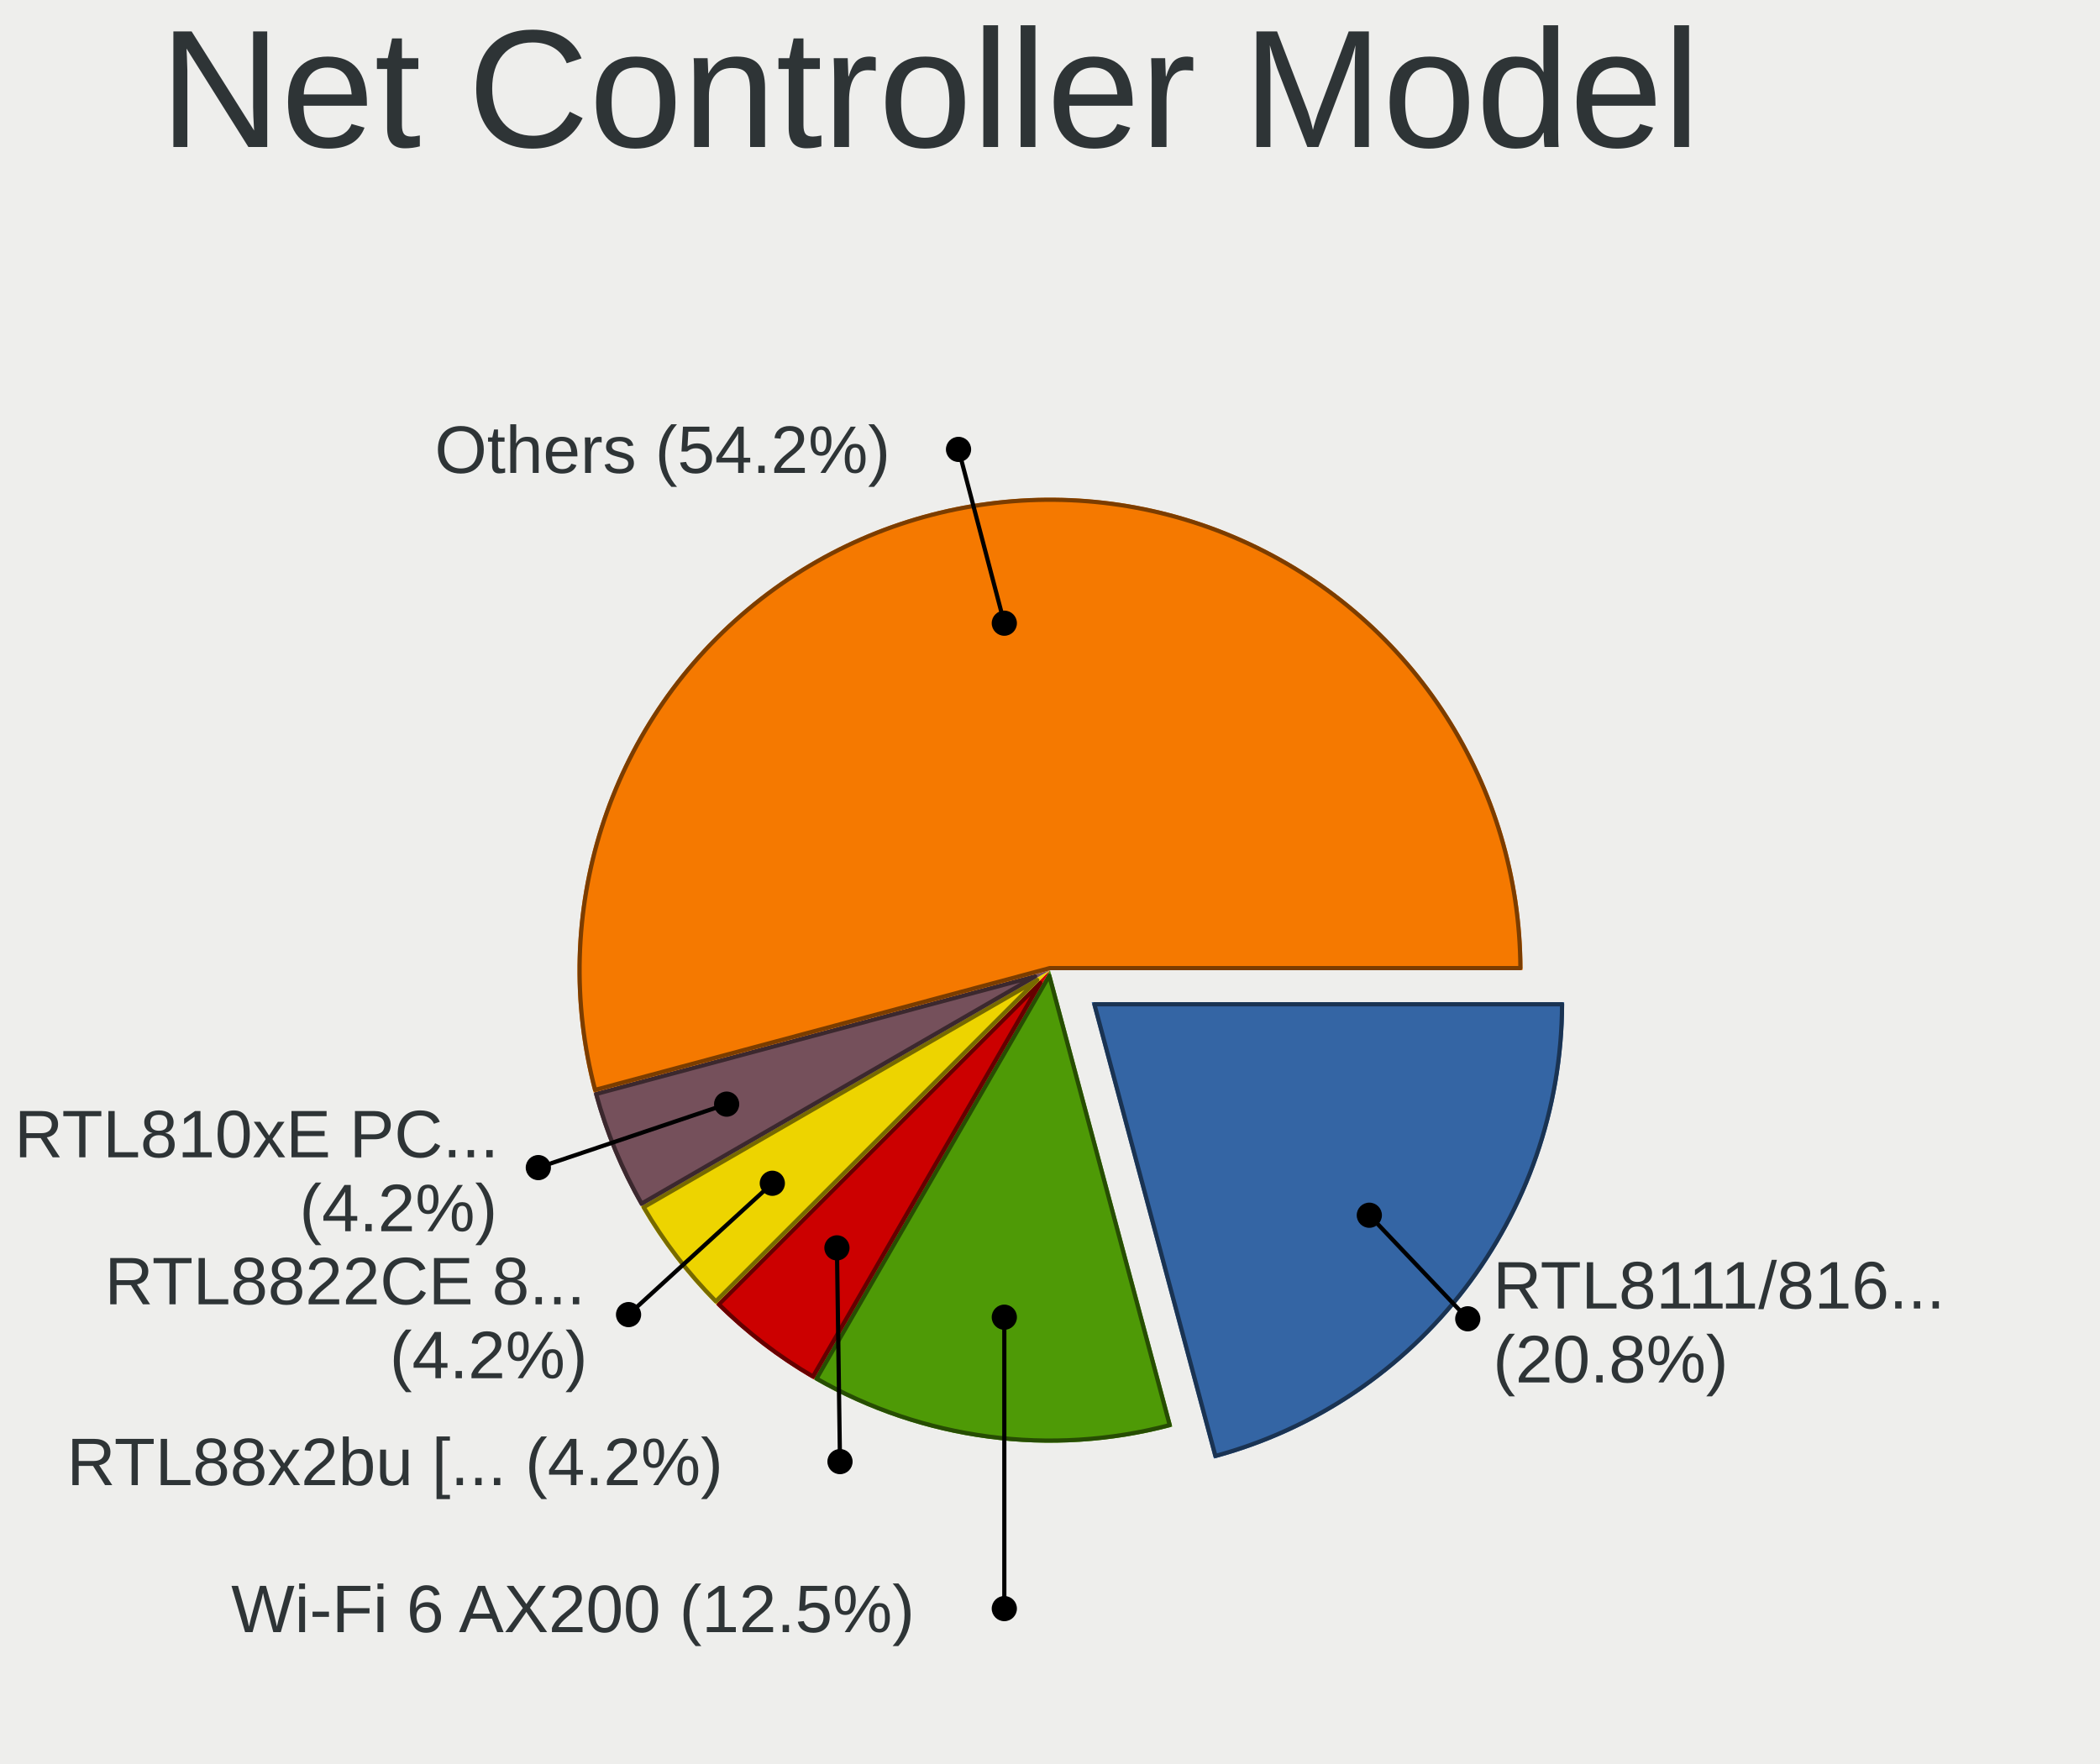
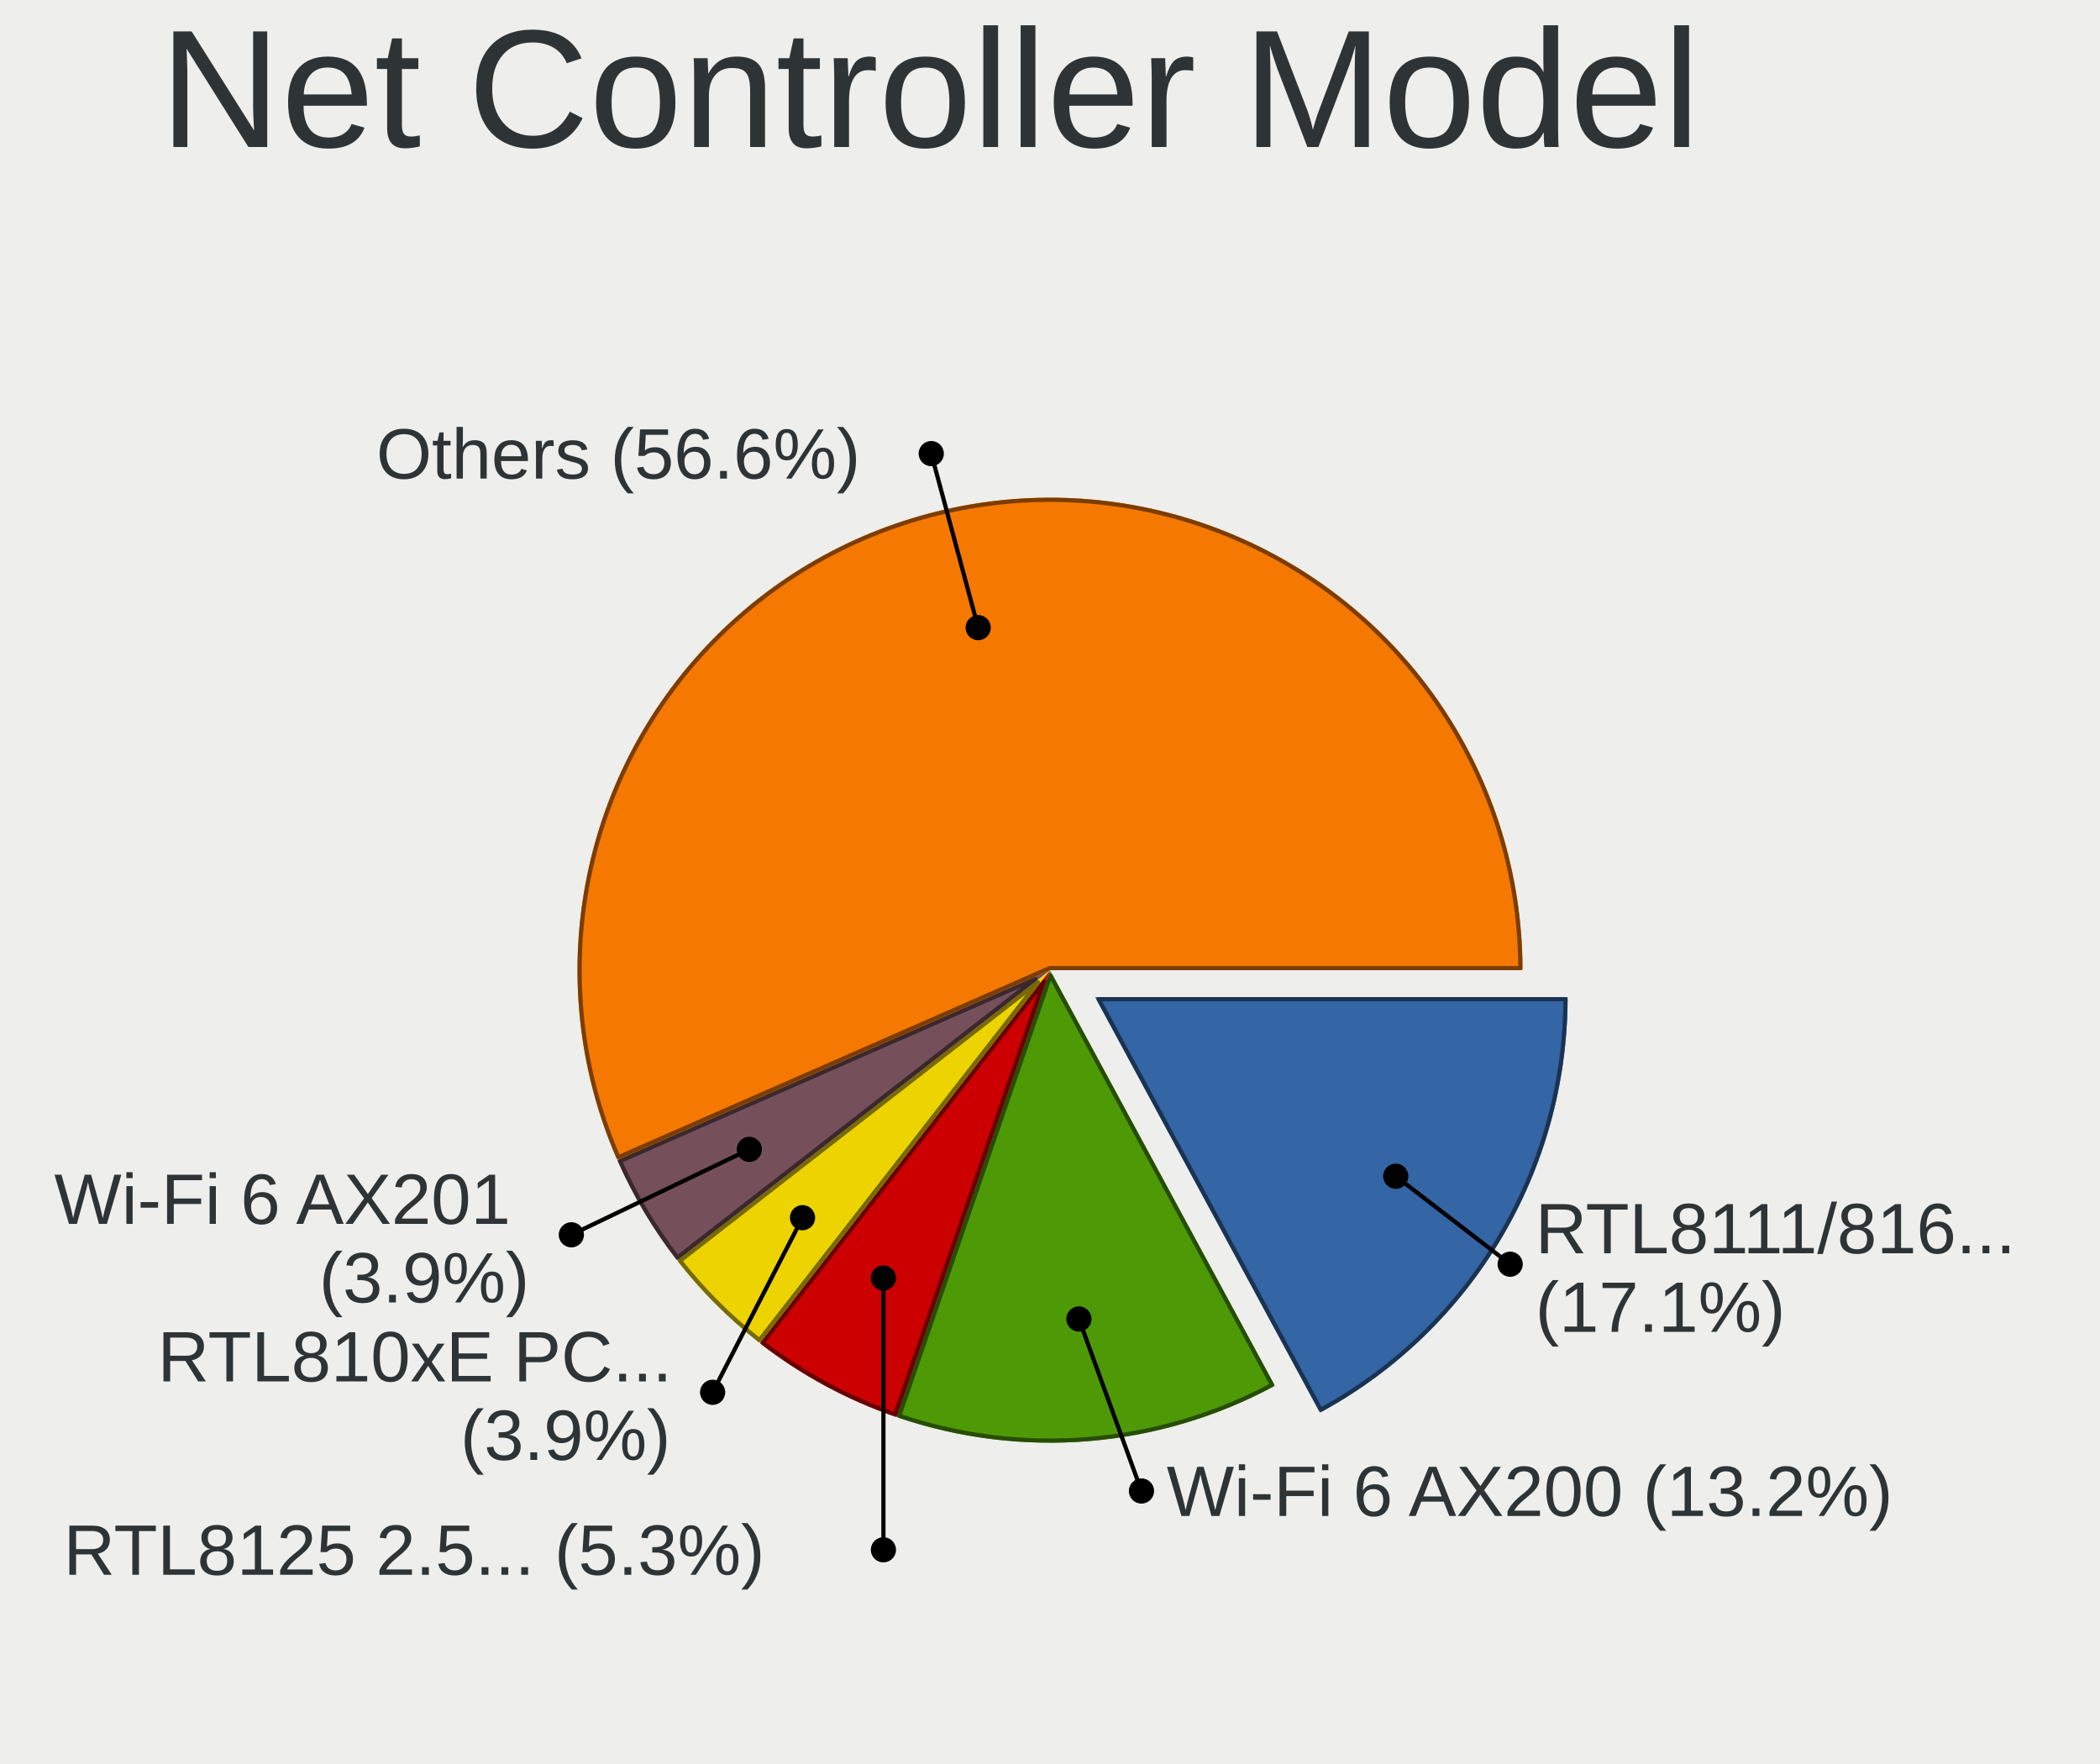
<svg xmlns="http://www.w3.org/2000/svg" width="500" height="420" version="1.0" id="ezcGraph">
  <defs />
  <g id="ezcGraphChart" color-rendering="optimizeQuality" shape-rendering="geometricPrecision" text-rendering="optimizeLegibility">
    <path d=" M 0,420 L 0,0 L 500,0 L 500,420 L 0,420 z " style="fill: #eeeeec; fill-opacity: 1.00; stroke: none;" id="ezcGraphPolygon_1" />
    <path d=" M 0,42 L 0,0 L 500,0 L 500,42 L 0,42 z " style="fill: #000000; fill-opacity: 0.00; stroke: none;" id="ezcGraphPolygon_2" />
-     <path d="M 259.92,238.61 L 372.42,238.61 A 112.50,112.50 0 0,1 289.03,347.28 z" style="fill: #3465a4; fill-opacity: 1.00; stroke: none; cursor: pointer;" id="ezcGraphCircleSector_4" />
-     <path d="M 260.57,239.11 L 371.92,239.11 A 112.00,112.00 0 0,1 289.39,346.66 z" style="fill: none; stroke: #1a3352; stroke-width: 1; stroke-opacity: 1.00; stroke-linecap: round; stroke-linejoin: round;" id="ezcGraphCircleSector_5" />
-     <path d="M 250.00,231.00 L 279.12,339.67 A 112.50,112.50 0 0,1 193.75,328.43 z" style="fill: #4e9a06; fill-opacity: 1.00; stroke: none; cursor: pointer;" id="ezcGraphCircleSector_6" />
-     <path d="M 249.83,232.30 L 278.50,339.31 A 112.00,112.00 0 0,1 194.43,328.24 z" style="fill: none; stroke: #274d03; stroke-width: 1; stroke-opacity: 1.00; stroke-linecap: round; stroke-linejoin: round;" id="ezcGraphCircleSector_7" />
-     <path d="M 250.00,231.00 L 193.75,328.43 A 112.50,112.50 0 0,1 170.45,310.55 z" style="fill: #cc0000; fill-opacity: 1.00; stroke: none; cursor: pointer;" id="ezcGraphCircleSector_8" />
-     <path d="M 247.67,234.04 L 193.57,327.74 A 112.00,112.00 0 0,1 171.16,310.55 z" style="fill: none; stroke: #660000; stroke-width: 1; stroke-opacity: 1.00; stroke-linecap: round; stroke-linejoin: round;" id="ezcGraphCircleSector_9" />
-     <path d="M 250.00,231.00 L 170.45,310.55 A 112.50,112.50 0 0,1 152.57,287.25 z" style="fill: #edd400; fill-opacity: 1.00; stroke: none; cursor: pointer;" id="ezcGraphCircleSector_10" />
-     <path d="M 246.96,233.33 L 170.45,309.84 A 112.00,112.00 0 0,1 153.26,287.43 z" style="fill: none; stroke: #776a00; stroke-width: 1; stroke-opacity: 1.00; stroke-linecap: round; stroke-linejoin: round;" id="ezcGraphCircleSector_11" />
-     <path d="M 250.00,231.00 L 152.57,287.25 A 112.50,112.50 0 0,1 141.33,260.12 z" style="fill: #75505b; fill-opacity: 1.00; stroke: none; cursor: pointer;" id="ezcGraphCircleSector_12" />
-     <path d="M 246.46,232.47 L 152.76,286.57 A 112.00,112.00 0 0,1 141.95,260.47 z" style="fill: none; stroke: #3b282e; stroke-width: 1; stroke-opacity: 1.00; stroke-linecap: round; stroke-linejoin: round;" id="ezcGraphCircleSector_13" />
-     <path d="M 250.00,231.00 L 141.33,260.12 A 112.50,112.50 0 1,1 362.50,231.00 z" style="fill: #f57900; fill-opacity: 1.00; stroke: none;" id="ezcGraphCircleSector_14" />
-     <path d="M 249.93,230.50 L 141.69,259.50 A 112.00,112.00 0 1,1 362.00,230.50 z" style="fill: none; stroke: #7b3d00; stroke-width: 1; stroke-opacity: 1.00; stroke-linecap: round; stroke-linejoin: round;" id="ezcGraphCircleSector_15" />
-     <path d=" M 239.123,148.38 L 228.22,107" style="fill: none; stroke: #000000; stroke-width: 1; stroke-opacity: 1.00; stroke-linecap: round; stroke-linejoin: round;" id="ezcGraphLine_16" />
-     <ellipse cx="239.123" cy="148.38" rx="3" ry="3" style="fill: #000000; fill-opacity: 1.00; stroke: none;" id="ezcGraphCircle_17" />
-     <ellipse cx="228.22" cy="107" rx="3" ry="3" style="fill: #000000; fill-opacity: 1.00; stroke: none;" id="ezcGraphCircle_18" />
-     <path d=" M 173.01,262.89 L 128.173,278" style="fill: none; stroke: #000000; stroke-width: 1; stroke-opacity: 1.00; stroke-linecap: round; stroke-linejoin: round;" id="ezcGraphLine_20" />
-     <ellipse cx="173.01" cy="262.89" rx="3" ry="3" style="fill: #000000; fill-opacity: 1.00; stroke: none;" id="ezcGraphCircle_21" />
-     <ellipse cx="128.173" cy="278" rx="3" ry="3" style="fill: #000000; fill-opacity: 1.00; stroke: none;" id="ezcGraphCircle_22" />
-     <path d=" M 183.887,281.73 L 149.655,313" style="fill: none; stroke: #000000; stroke-width: 1; stroke-opacity: 1.00; stroke-linecap: round; stroke-linejoin: round;" id="ezcGraphLine_24" />
-     <ellipse cx="183.887" cy="281.73" rx="3" ry="3" style="fill: #000000; fill-opacity: 1.00; stroke: none;" id="ezcGraphCircle_25" />
-     <ellipse cx="149.655" cy="313" rx="3" ry="3" style="fill: #000000; fill-opacity: 1.00; stroke: none;" id="ezcGraphCircle_26" />
-     <path d=" M 199.27,297.113 L 200,348" style="fill: none; stroke: #000000; stroke-width: 1; stroke-opacity: 1.00; stroke-linecap: round; stroke-linejoin: round;" id="ezcGraphLine_28" />
-     <ellipse cx="199.27" cy="297.113" rx="3" ry="3" style="fill: #000000; fill-opacity: 1.00; stroke: none;" id="ezcGraphCircle_29" />
-     <ellipse cx="200" cy="348" rx="3" ry="3" style="fill: #000000; fill-opacity: 1.00; stroke: none;" id="ezcGraphCircle_30" />
-     <path d=" M 239.123,313.62 L 239.123,383" style="fill: none; stroke: #000000; stroke-width: 1; stroke-opacity: 1.00; stroke-linecap: round; stroke-linejoin: round;" id="ezcGraphLine_32" />
-     <ellipse cx="239.123" cy="313.62" rx="3" ry="3" style="fill: #000000; fill-opacity: 1.00; stroke: none;" id="ezcGraphCircle_33" />
-     <ellipse cx="239.123" cy="383" rx="3" ry="3" style="fill: #000000; fill-opacity: 1.00; stroke: none;" id="ezcGraphCircle_34" />
-     <path d=" M 326.03,289.34 L 349.467,314" style="fill: none; stroke: #000000; stroke-width: 1; stroke-opacity: 1.00; stroke-linecap: round; stroke-linejoin: round;" id="ezcGraphLine_36" />
-     <ellipse cx="326.03" cy="289.34" rx="3" ry="3" style="fill: #000000; fill-opacity: 1.00; stroke: none;" id="ezcGraphCircle_37" />
-     <ellipse cx="349.467" cy="314" rx="3" ry="3" style="fill: #000000; fill-opacity: 1.00; stroke: none;" id="ezcGraphCircle_38" />
+     <path d="M 260.74,237.40 L 373.24,237.40 A 112.50,112.50 0 0,1 314.28,336.34 z" style="fill: #3465a4; fill-opacity: 1.00; stroke: none; cursor: pointer;" id="ezcGraphCircleSector_4" />
+     <path d="M 261.58,237.90 L 372.74,237.90 A 112.00,112.00 0 0,1 314.48,335.66 z" style="fill: none; stroke: #1a3352; stroke-width: 1; stroke-opacity: 1.00; stroke-linecap: round; stroke-linejoin: round;" id="ezcGraphCircleSector_5" />
+     <path d="M 250.00,231.00 L 303.54,329.94 A 112.50,112.50 0 0,1 213.47,337.40 z" style="fill: #4e9a06; fill-opacity: 1.00; stroke: none; cursor: pointer;" id="ezcGraphCircleSector_6" />
+     <path d="M 250.10,232.24 L 302.87,329.74 A 112.00,112.00 0 0,1 214.11,337.09 z" style="fill: none; stroke: #274d03; stroke-width: 1; stroke-opacity: 1.00; stroke-linecap: round; stroke-linejoin: round;" id="ezcGraphCircleSector_7" />
+     <path d="M 250.00,231.00 L 213.47,337.40 A 112.50,112.50 0 0,1 180.90,319.78 z" style="fill: #cc0000; fill-opacity: 1.00; stroke: none; cursor: pointer;" id="ezcGraphCircleSector_8" />
+     <path d="M 248.55,233.67 L 213.16,336.77 A 112.00,112.00 0 0,1 181.60,319.69 z" style="fill: none; stroke: #660000; stroke-width: 1; stroke-opacity: 1.00; stroke-linecap: round; stroke-linejoin: round;" id="ezcGraphCircleSector_9" />
+     <path d="M 250.00,231.00 L 180.90,319.78 A 112.50,112.50 0 0,1 161.22,300.10 z" style="fill: #edd400; fill-opacity: 1.00; stroke: none; cursor: pointer;" id="ezcGraphCircleSector_10" />
+     <path d="M 247.14,233.86 L 180.81,319.08 A 112.00,112.00 0 0,1 161.92,300.19 z" style="fill: none; stroke: #776a00; stroke-width: 1; stroke-opacity: 1.00; stroke-linecap: round; stroke-linejoin: round;" id="ezcGraphCircleSector_11" />
+     <path d="M 250.00,231.00 L 161.22,300.10 A 112.50,112.50 0 0,1 146.98,276.19 z" style="fill: #75505b; fill-opacity: 1.00; stroke: none; cursor: pointer;" id="ezcGraphCircleSector_12" />
+     <path d="M 246.53,233.07 L 161.31,299.40 A 112.00,112.00 0 0,1 147.63,276.45 z" style="fill: none; stroke: #3b282e; stroke-width: 1; stroke-opacity: 1.00; stroke-linecap: round; stroke-linejoin: round;" id="ezcGraphCircleSector_13" />
+     <path d="M 250.00,231.00 L 146.98,276.19 A 112.50,112.50 0 1,1 362.50,231.00 z" style="fill: #f57900; fill-opacity: 1.00; stroke: none;" id="ezcGraphCircleSector_14" />
+     <path d="M 249.90,230.50 L 147.23,275.53 A 112.00,112.00 0 1,1 362.00,230.50 z" style="fill: none; stroke: #7b3d00; stroke-width: 1; stroke-opacity: 1.00; stroke-linecap: round; stroke-linejoin: round;" id="ezcGraphCircleSector_15" />
+     <path d=" M 232.899,149.44 L 221.729,108" style="fill: none; stroke: #000000; stroke-width: 1; stroke-opacity: 1.00; stroke-linecap: round; stroke-linejoin: round;" id="ezcGraphLine_16" />
+     <ellipse cx="232.899" cy="149.44" rx="3" ry="3" style="fill: #000000; fill-opacity: 1.00; stroke: none;" id="ezcGraphCircle_17" />
+     <ellipse cx="221.729" cy="108" rx="3" ry="3" style="fill: #000000; fill-opacity: 1.00; stroke: none;" id="ezcGraphCircle_18" />
+     <path d=" M 178.412,273.657 L 136.037,294" style="fill: none; stroke: #000000; stroke-width: 1; stroke-opacity: 1.00; stroke-linecap: round; stroke-linejoin: round;" id="ezcGraphLine_20" />
+     <ellipse cx="178.412" cy="273.657" rx="3" ry="3" style="fill: #000000; fill-opacity: 1.00; stroke: none;" id="ezcGraphCircle_21" />
+     <ellipse cx="136.037" cy="294" rx="3" ry="3" style="fill: #000000; fill-opacity: 1.00; stroke: none;" id="ezcGraphCircle_22" />
+     <path d=" M 191.074,289.926 L 169.671,331.5" style="fill: none; stroke: #000000; stroke-width: 1; stroke-opacity: 1.00; stroke-linecap: round; stroke-linejoin: round;" id="ezcGraphLine_24" />
+     <ellipse cx="191.074" cy="289.926" rx="3" ry="3" style="fill: #000000; fill-opacity: 1.00; stroke: none;" id="ezcGraphCircle_25" />
+     <ellipse cx="169.671" cy="331.5" rx="3" ry="3" style="fill: #000000; fill-opacity: 1.00; stroke: none;" id="ezcGraphCircle_26" />
+     <path d=" M 210.338,304.289 L 210.338,369" style="fill: none; stroke: #000000; stroke-width: 1; stroke-opacity: 1.00; stroke-linecap: round; stroke-linejoin: round;" id="ezcGraphLine_28" />
+     <ellipse cx="210.338" cy="304.289" rx="3" ry="3" style="fill: #000000; fill-opacity: 1.00; stroke: none;" id="ezcGraphCircle_29" />
+     <ellipse cx="210.338" cy="369" rx="3" ry="3" style="fill: #000000; fill-opacity: 1.00; stroke: none;" id="ezcGraphCircle_30" />
+     <path d=" M 332.326,280.056 L 359.562,301" style="fill: none; stroke: #000000; stroke-width: 1; stroke-opacity: 1.00; stroke-linecap: round; stroke-linejoin: round;" id="ezcGraphLine_32" />
+     <ellipse cx="332.326" cy="280.056" rx="3" ry="3" style="fill: #000000; fill-opacity: 1.00; stroke: none;" id="ezcGraphCircle_33" />
+     <ellipse cx="359.562" cy="301" rx="3" ry="3" style="fill: #000000; fill-opacity: 1.00; stroke: none;" id="ezcGraphCircle_34" />
+     <path d=" M 256.882,314.049 L 271.78,355" style="fill: none; stroke: #000000; stroke-width: 1; stroke-opacity: 1.00; stroke-linecap: round; stroke-linejoin: round;" id="ezcGraphLine_36" />
+     <ellipse cx="256.882" cy="314.049" rx="3" ry="3" style="fill: #000000; fill-opacity: 1.00; stroke: none;" id="ezcGraphCircle_37" />
+     <ellipse cx="271.78" cy="355" rx="3" ry="3" style="fill: #000000; fill-opacity: 1.00; stroke: none;" id="ezcGraphCircle_38" />
    <g id="ezcGraphTextBox_3">
      <path d=" M 37.5,42 L 37.5,0.5 L 463,0.5 L 463,42 L 37.5,42 z " style="fill: #ffffff; fill-opacity: 0.00; stroke: none;" id="ezcGraphPolygon_40" />
      <text id="ezcGraphTextBox_3_text" x="38" text-length="424px" y="35" style="font-size: 40px; font-family: 'Arial'; fill: #2e3436; fill-opacity: 1.00; stroke: none;">Net Controller Model</text>
    </g>
    <g id="ezcGraphTextBox_19">
-       <path d=" M 103,116 L 103,98.5 L 223.22,98.5 L 223.22,116 L 103,116 z " style="fill: #ffffff; fill-opacity: 0.00; stroke: none;" id="ezcGraphPolygon_41" />
-       <text id="ezcGraphTextBox_19_text" x="103.5" text-length="118.72px" y="112.6" style="font-size: 16px; font-family: 'Arial'; fill: #2e3436; fill-opacity: 1.00; stroke: none;">Others (54.2%)</text>
+       <path d=" M 89.089,117.5 L 89.089,99 L 216.729,99 L 216.729,117.5 L 89.089,117.5 z " style="fill: #ffffff; fill-opacity: 0.00; stroke: none;" id="ezcGraphPolygon_41" />
+       <text id="ezcGraphTextBox_19_text" x="89.589" text-length="126.14px" y="113.95" style="font-size: 17px; font-family: 'Arial'; fill: #2e3436; fill-opacity: 1.00; stroke: none;">Others (56.6%)</text>
    </g>
    <g id="ezcGraphTextBox_23" style=" cursor: pointer;">
-       <path d=" M 2.953,295.05 L 2.953,261.45 L 123.172,261.45 L 123.172,295.05 L 2.953,295.05 z " style="fill: #ffffff; fill-opacity: 0.00; stroke: none;" id="ezcGraphPolygon_42" />
-       <text id="ezcGraphTextBox_23_text" x="3.453" text-length="118.72px" y="275.55" style="font-size: 16px; font-family: 'Arial'; fill: #2e3436; fill-opacity: 1.00; stroke: none;">RTL810xE PC...</text>
-       <text id="ezcGraphTextBox_23_text" x="71.293" text-length="50.88px" y="293.15" style="font-size: 16px; font-family: 'Arial'; fill: #2e3436; fill-opacity: 1.00; stroke: none;">(4.2%)</text>
+       <path d=" M 12.407,312.05 L 12.407,276.45 L 131.037,276.45 L 131.037,312.05 L 12.407,312.05 z " style="fill: #ffffff; fill-opacity: 0.00; stroke: none;" id="ezcGraphPolygon_42" />
+       <text id="ezcGraphTextBox_23_text" x="12.907" text-length="117.13px" y="291.4" style="font-size: 17px; font-family: 'Arial'; fill: #2e3436; fill-opacity: 1.00; stroke: none;">Wi-Fi 6 AX201</text>
+       <text id="ezcGraphTextBox_23_text" x="75.977" text-length="54.06px" y="310.1" style="font-size: 17px; font-family: 'Arial'; fill: #2e3436; fill-opacity: 1.00; stroke: none;">(3.9%)</text>
    </g>
    <g id="ezcGraphTextBox_27" style=" cursor: pointer;">
-       <path d=" M 24.435,330.05 L 24.435,296.45 L 144.655,296.45 L 144.655,330.05 L 24.435,330.05 z " style="fill: #ffffff; fill-opacity: 0.00; stroke: none;" id="ezcGraphPolygon_43" />
-       <text id="ezcGraphTextBox_27_text" x="24.935" text-length="118.72px" y="310.55" style="font-size: 16px; font-family: 'Arial'; fill: #2e3436; fill-opacity: 1.00; stroke: none;">RTL8822CE 8...</text>
-       <text id="ezcGraphTextBox_27_text" x="92.775" text-length="50.88px" y="328.15" style="font-size: 16px; font-family: 'Arial'; fill: #2e3436; fill-opacity: 1.00; stroke: none;">(4.2%)</text>
+       <path d=" M 37.031,349.55 L 37.031,313.95 L 164.671,313.95 L 164.671,349.55 L 37.031,349.55 z " style="fill: #ffffff; fill-opacity: 0.00; stroke: none;" id="ezcGraphPolygon_43" />
+       <text id="ezcGraphTextBox_27_text" x="37.531" text-length="126.14px" y="328.9" style="font-size: 17px; font-family: 'Arial'; fill: #2e3436; fill-opacity: 1.00; stroke: none;">RTL810xE PC...</text>
+       <text id="ezcGraphTextBox_27_text" x="109.611" text-length="54.06px" y="347.6" style="font-size: 17px; font-family: 'Arial'; fill: #2e3436; fill-opacity: 1.00; stroke: none;">(3.9%)</text>
    </g>
    <g id="ezcGraphTextBox_31" style=" cursor: pointer;">
-       <path d=" M 15.42,357 L 15.42,339.5 L 195,339.5 L 195,357 L 15.42,357 z " style="fill: #ffffff; fill-opacity: 0.00; stroke: none;" id="ezcGraphPolygon_44" />
-       <text id="ezcGraphTextBox_31_text" x="15.92" text-length="178.08px" y="353.6" style="font-size: 16px; font-family: 'Arial'; fill: #2e3436; fill-opacity: 1.00; stroke: none;">RTL88x2bu [... (4.2%)</text>
+       <path d=" M 14.628,378.5 L 14.628,360 L 205.338,360 L 205.338,378.5 L 14.628,378.5 z " style="fill: #ffffff; fill-opacity: 0.00; stroke: none;" id="ezcGraphPolygon_44" />
+       <text id="ezcGraphTextBox_31_text" x="15.128" text-length="189.21px" y="374.95" style="font-size: 17px; font-family: 'Arial'; fill: #2e3436; fill-opacity: 1.00; stroke: none;">RTL8125 2.5... (5.3%)</text>
    </g>
    <g id="ezcGraphTextBox_35" style=" cursor: pointer;">
-       <path d=" M 54.543,392 L 54.543,374.5 L 234.123,374.5 L 234.123,392 L 54.543,392 z " style="fill: #ffffff; fill-opacity: 0.00; stroke: none;" id="ezcGraphPolygon_45" />
-       <text id="ezcGraphTextBox_35_text" x="55.043" text-length="178.08px" y="388.6" style="font-size: 16px; font-family: 'Arial'; fill: #2e3436; fill-opacity: 1.00; stroke: none;">Wi-Fi 6 AX200 (12.5%)</text>
+       <path d=" M 365.062,319.05 L 365.062,283.45 L 492.702,283.45 L 492.702,319.05 L 365.062,319.05 z " style="fill: #ffffff; fill-opacity: 0.00; stroke: none;" id="ezcGraphPolygon_45" />
+       <text id="ezcGraphTextBox_35_text" x="365.562" text-length="126.14px" y="298.4" style="font-size: 17px; font-family: 'Arial'; fill: #2e3436; fill-opacity: 1.00; stroke: none;">RTL8111/816...</text>
+       <text id="ezcGraphTextBox_35_text" x="365.562" text-length="63.07px" y="317.1" style="font-size: 17px; font-family: 'Arial'; fill: #2e3436; fill-opacity: 1.00; stroke: none;">(17.1%)</text>
    </g>
    <g id="ezcGraphTextBox_39" style=" cursor: pointer;">
-       <path d=" M 354.967,331.05 L 354.967,297.45 L 475.187,297.45 L 475.187,331.05 L 354.967,331.05 z " style="fill: #ffffff; fill-opacity: 0.00; stroke: none;" id="ezcGraphPolygon_46" />
-       <text id="ezcGraphTextBox_39_text" x="355.467" text-length="118.72px" y="311.55" style="font-size: 16px; font-family: 'Arial'; fill: #2e3436; fill-opacity: 1.00; stroke: none;">RTL8111/816...</text>
-       <text id="ezcGraphTextBox_39_text" x="355.467" text-length="59.36px" y="329.15" style="font-size: 16px; font-family: 'Arial'; fill: #2e3436; fill-opacity: 1.00; stroke: none;">(20.8%)</text>
+       <path d=" M 277.28,364.5 L 277.28,346 L 467.99,346 L 467.99,364.5 L 277.28,364.5 z " style="fill: #ffffff; fill-opacity: 0.00; stroke: none;" id="ezcGraphPolygon_46" />
+       <text id="ezcGraphTextBox_39_text" x="277.78" text-length="189.21px" y="360.95" style="font-size: 17px; font-family: 'Arial'; fill: #2e3436; fill-opacity: 1.00; stroke: none;">Wi-Fi 6 AX200 (13.2%)</text>
    </g>
  </g>
</svg>
